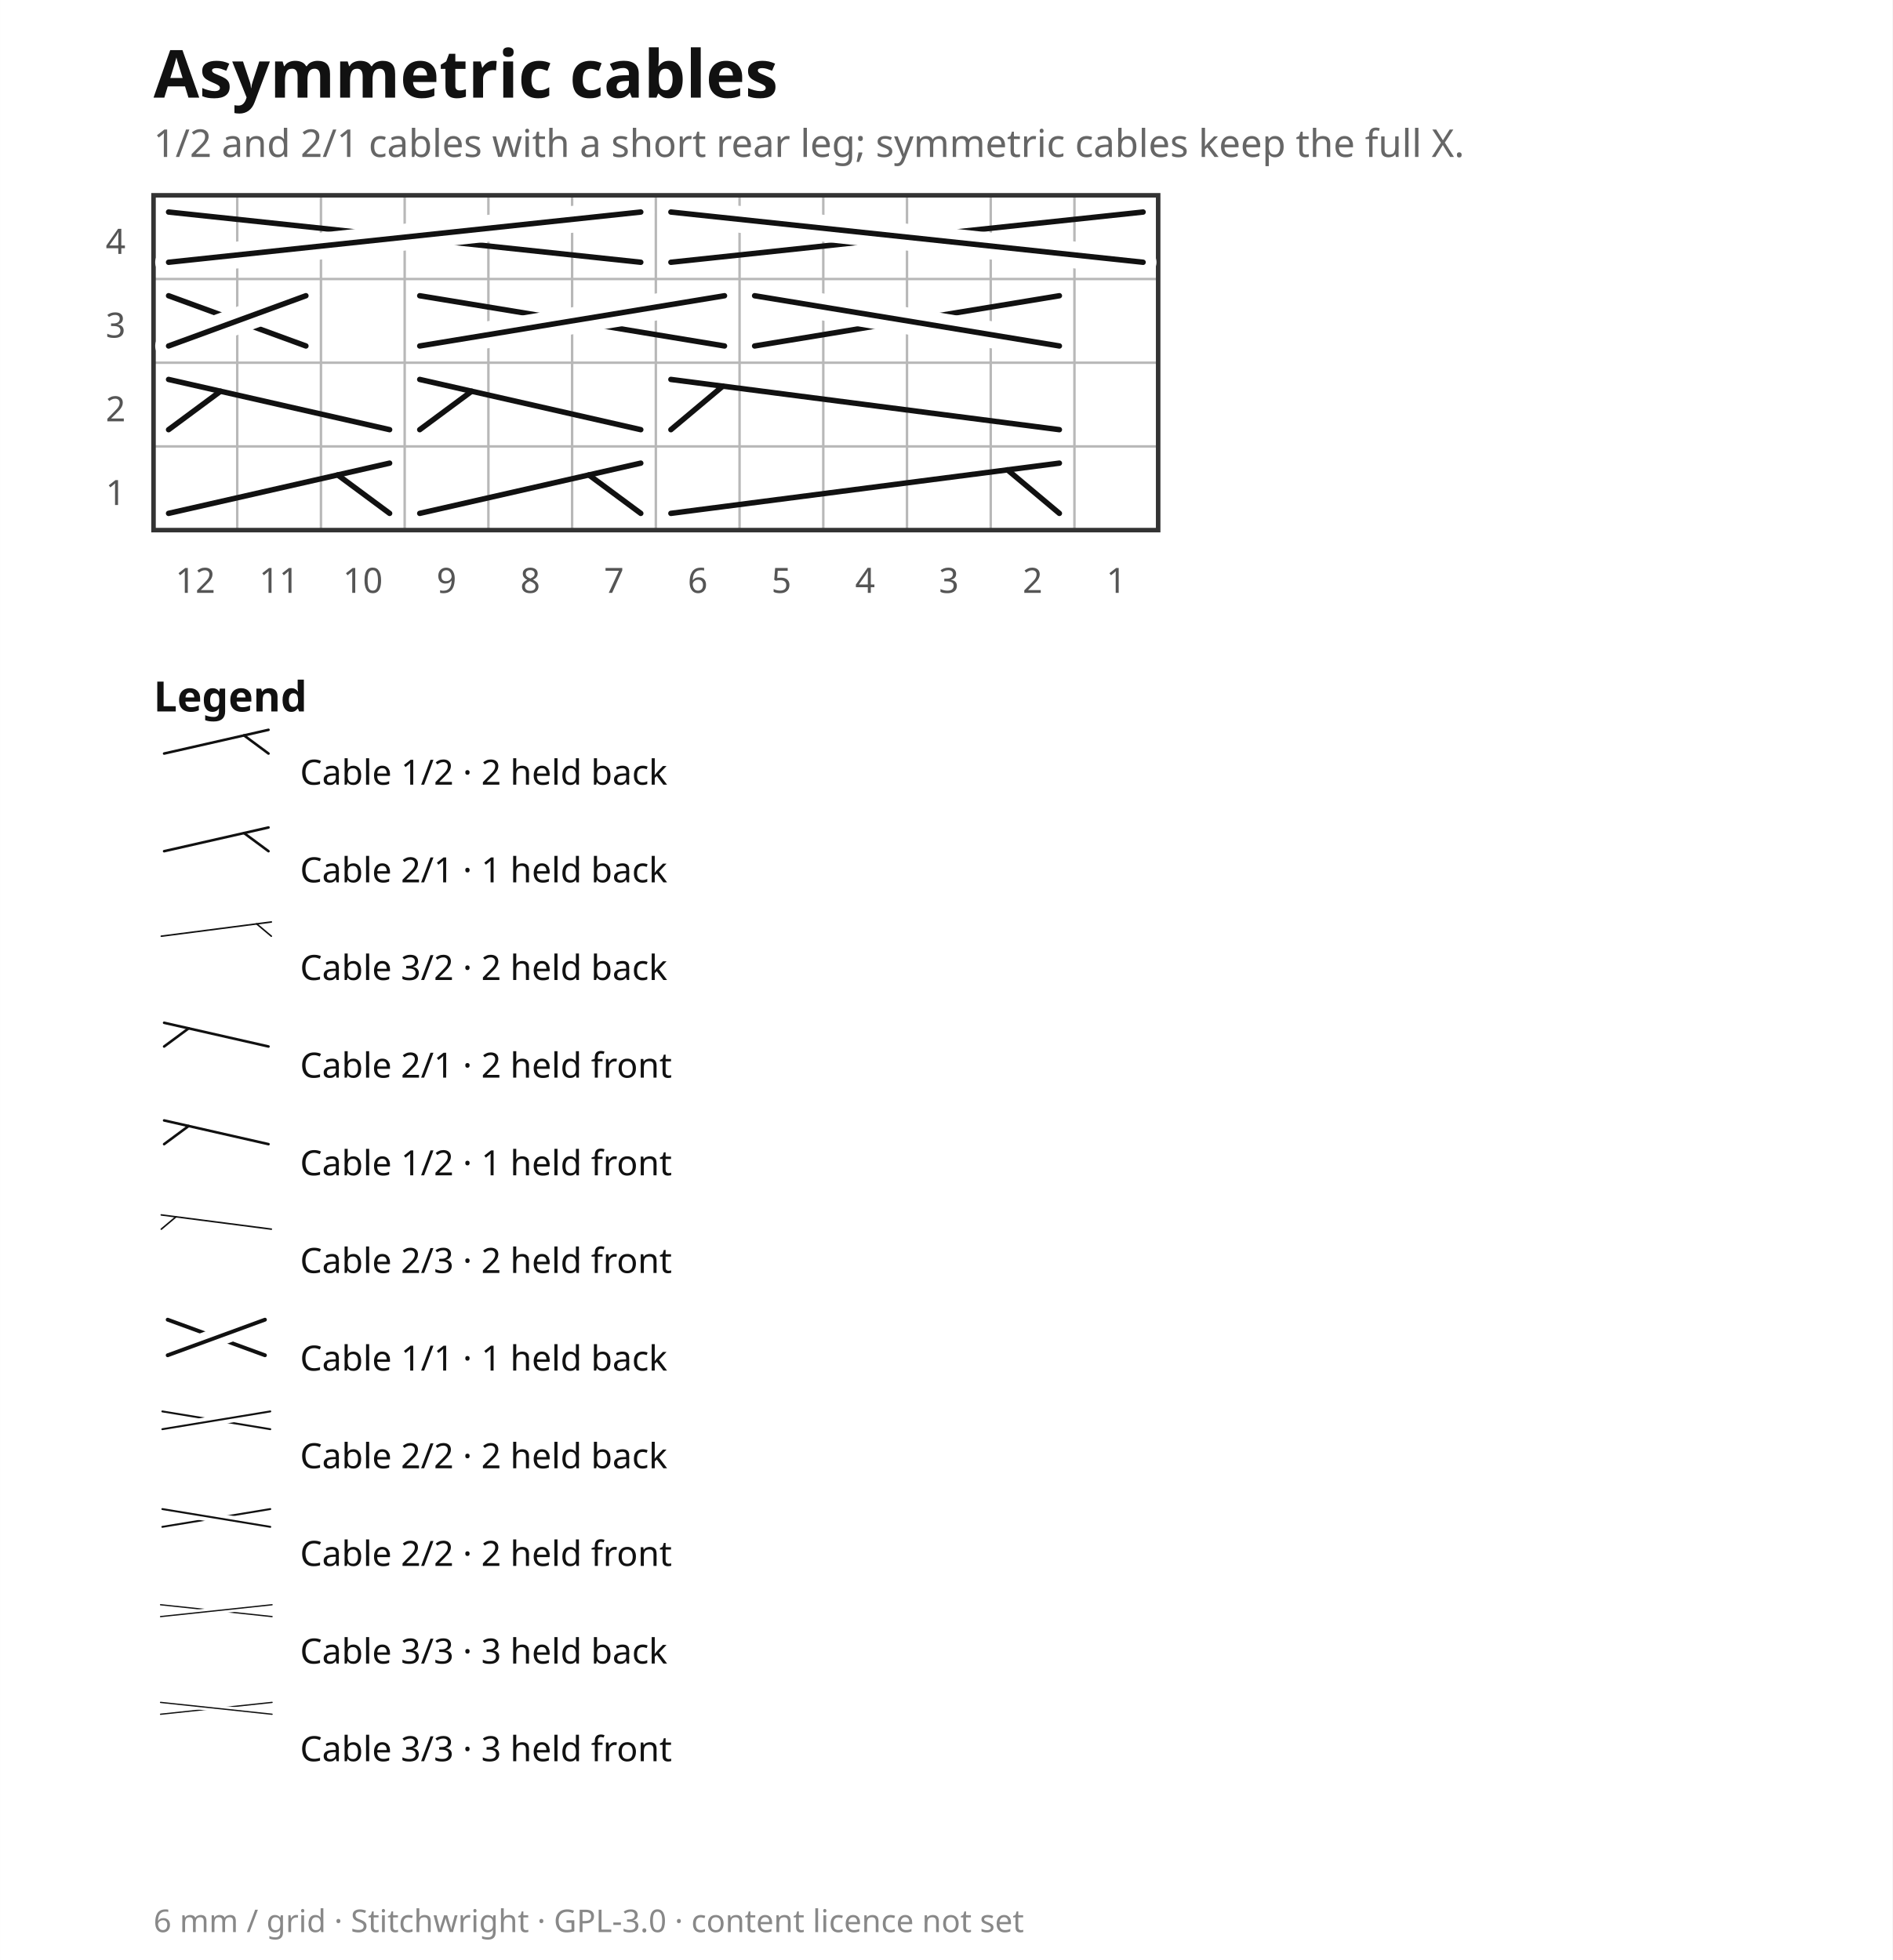
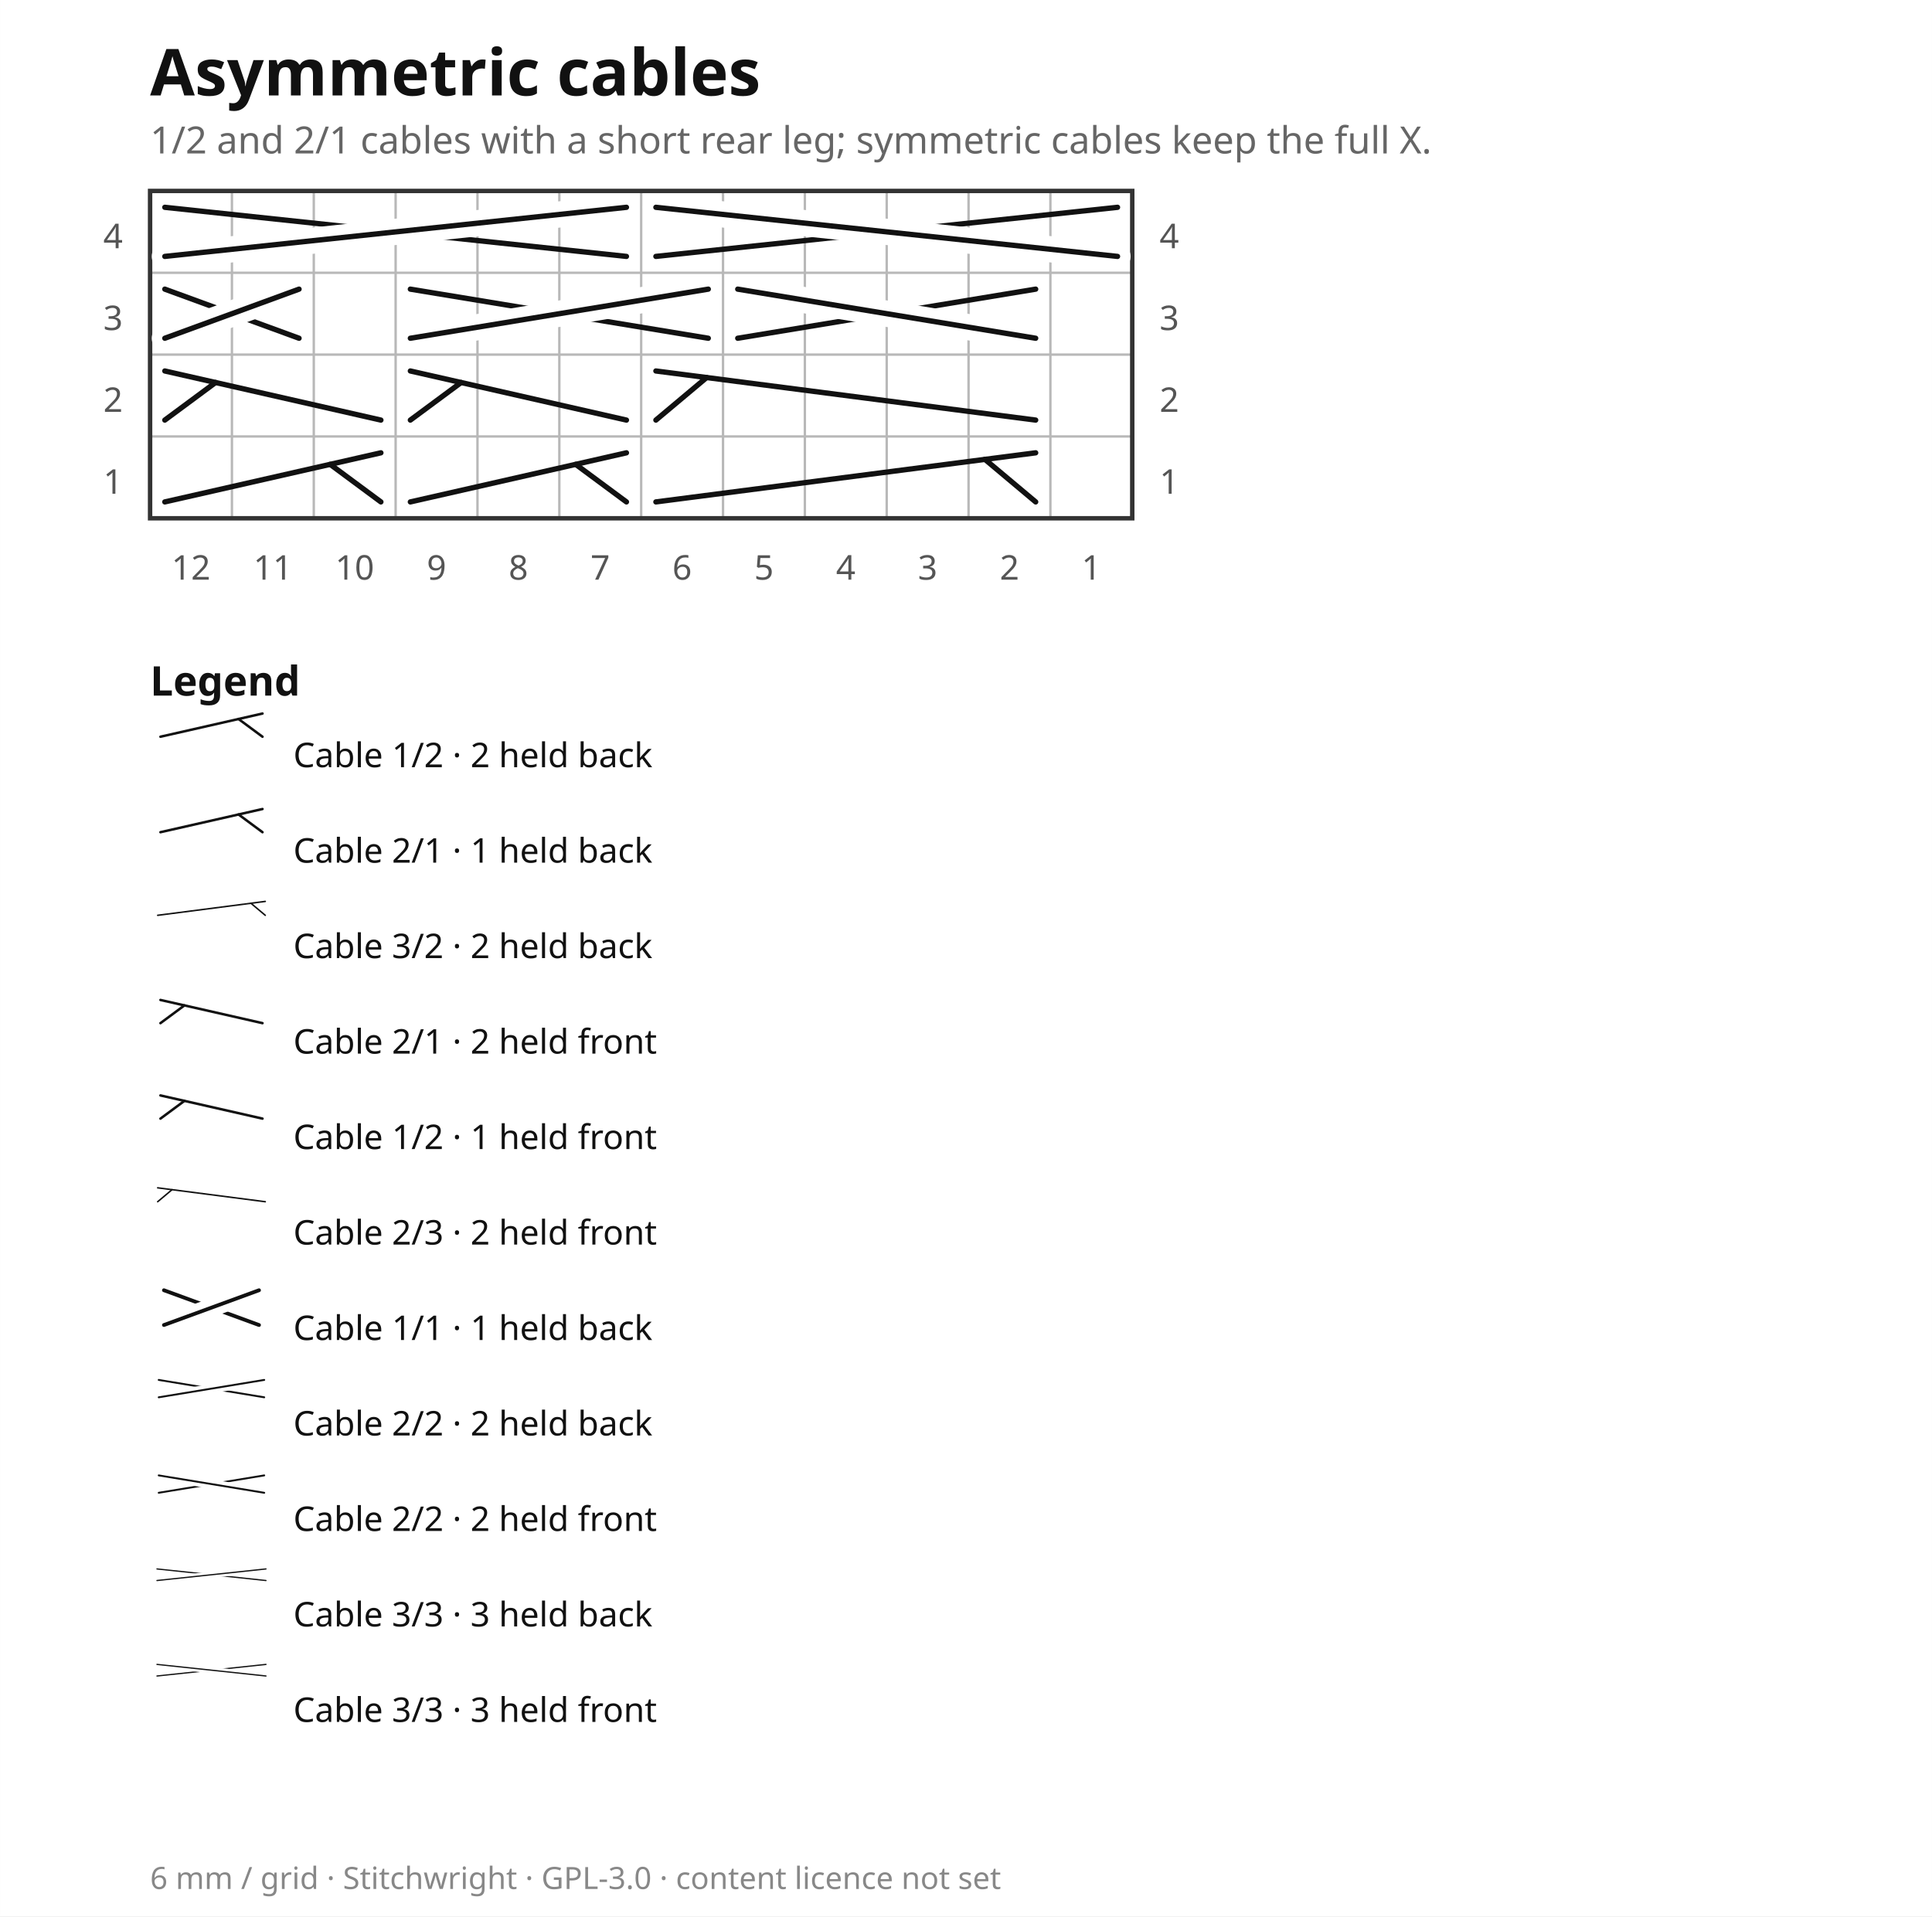
- <svg xmlns="http://www.w3.org/2000/svg" width="135.63mm" height="140.50mm" viewBox="0 0 542.5 562" role="img" aria-label="Asymmetric cables">
-   <rect width="542.5" height="562" fill="#ffffff" />
+ <svg xmlns="http://www.w3.org/2000/svg" width="141.63mm" height="140.50mm" viewBox="0 0 566.5 562" role="img" aria-label="Asymmetric cables">
+   <rect width="566.5" height="562" fill="#ffffff" />
  <text x="44" y="28" font-family="system-ui, sans-serif" font-size="19" font-weight="700" text-anchor="start" fill="#111111">Asymmetric cables</text>
  <text x="44" y="45" font-family="system-ui, sans-serif" font-size="11" font-weight="400" text-anchor="start" fill="#666666">1/2 and 2/1 cables with a short rear leg; symmetric cables keep the full X.</text>
  <path d="M44 56V152M68 56V152M92 56V152M116 56V152M140 56V152M164 56V152M188 56V152M212 56V152M236 56V152M260 56V152M284 56V152M308 56V152M332 56V152M44 56H332M44 80H332M44 104H332M44 128H332M44 152H332" fill="none" stroke="#b8b8b8" stroke-width="0.7" />
  <rect x="44" y="56" width="288" height="96" fill="none" stroke="#333333" stroke-width="1.3" />
  <clipPath id="group-clip-0">
    <rect x="44" y="128" width="72" height="24" />
  </clipPath>
  <g clip-path="url(#group-clip-0)">
    <g transform="translate(44 128) scale(24)" color="#111111">
      <path d="M2.82 0.8 L2.2 0.341" stroke="#111111" stroke-width="0.065" stroke-linecap="round" stroke-linejoin="round" fill="none" />
      <path d="M0.18 0.8 L2.82 0.2" stroke="#111111" stroke-width="0.065" stroke-linecap="round" stroke-linejoin="round" fill="none" />
    </g>
  </g>
  <clipPath id="group-clip-1">
    <rect x="44" y="104" width="72" height="24" />
  </clipPath>
  <g clip-path="url(#group-clip-1)">
    <g transform="translate(44 104) scale(24)" color="#111111">
      <path d="M0.18 0.8 L0.8 0.341" stroke="#111111" stroke-width="0.065" stroke-linecap="round" stroke-linejoin="round" fill="none" />
      <path d="M0.18 0.2 L2.82 0.8" stroke="#111111" stroke-width="0.065" stroke-linecap="round" stroke-linejoin="round" fill="none" />
    </g>
  </g>
  <clipPath id="group-clip-2">
    <rect x="116" y="128" width="72" height="24" />
  </clipPath>
  <g clip-path="url(#group-clip-2)">
    <g transform="translate(116 128) scale(24)" color="#111111">
      <path d="M2.82 0.8 L2.2 0.341" stroke="#111111" stroke-width="0.065" stroke-linecap="round" stroke-linejoin="round" fill="none" />
      <path d="M0.18 0.8 L2.82 0.2" stroke="#111111" stroke-width="0.065" stroke-linecap="round" stroke-linejoin="round" fill="none" />
    </g>
  </g>
  <clipPath id="group-clip-3">
    <rect x="116" y="104" width="72" height="24" />
  </clipPath>
  <g clip-path="url(#group-clip-3)">
    <g transform="translate(116 104) scale(24)" color="#111111">
      <path d="M0.18 0.8 L0.8 0.341" stroke="#111111" stroke-width="0.065" stroke-linecap="round" stroke-linejoin="round" fill="none" />
      <path d="M0.18 0.2 L2.82 0.8" stroke="#111111" stroke-width="0.065" stroke-linecap="round" stroke-linejoin="round" fill="none" />
    </g>
  </g>
  <clipPath id="group-clip-4">
    <rect x="188" y="128" width="120" height="24" />
  </clipPath>
  <g clip-path="url(#group-clip-4)">
    <g transform="translate(188 128) scale(24)" color="#111111">
      <path d="M4.82 0.8 L4.2 0.28" stroke="#111111" stroke-width="0.065" stroke-linecap="round" stroke-linejoin="round" fill="none" />
      <path d="M0.18 0.8 L4.82 0.2" stroke="#111111" stroke-width="0.065" stroke-linecap="round" stroke-linejoin="round" fill="none" />
    </g>
  </g>
  <clipPath id="group-clip-5">
    <rect x="188" y="104" width="120" height="24" />
  </clipPath>
  <g clip-path="url(#group-clip-5)">
    <g transform="translate(188 104) scale(24)" color="#111111">
      <path d="M0.18 0.8 L0.8 0.28" stroke="#111111" stroke-width="0.065" stroke-linecap="round" stroke-linejoin="round" fill="none" />
      <path d="M0.18 0.2 L4.82 0.8" stroke="#111111" stroke-width="0.065" stroke-linecap="round" stroke-linejoin="round" fill="none" />
    </g>
  </g>
  <clipPath id="group-clip-6">
    <rect x="44" y="80" width="48" height="24" />
  </clipPath>
  <g clip-path="url(#group-clip-6)">
    <g transform="translate(44 80) scale(24)" color="#111111">
      <path d="M0.18 0.2 L1.82 0.8" stroke="#111111" stroke-width="0.065" stroke-linecap="round" stroke-linejoin="round" fill="none" />
      <path d="M0.18 0.8 L1.82 0.2" stroke="#ffffff" stroke-width="0.32" stroke-linecap="round" stroke-linejoin="round" fill="none" />
      <path d="M0.18 0.8 L1.82 0.2" stroke="#111111" stroke-width="0.065" stroke-linecap="round" stroke-linejoin="round" fill="none" />
    </g>
  </g>
  <clipPath id="group-clip-7">
    <rect x="116" y="80" width="96" height="24" />
  </clipPath>
  <g clip-path="url(#group-clip-7)">
    <g transform="translate(116 80) scale(24)" color="#111111">
      <path d="M0.18 0.2 L3.82 0.8" stroke="#111111" stroke-width="0.065" stroke-linecap="round" stroke-linejoin="round" fill="none" />
      <path d="M0.18 0.8 L3.82 0.2" stroke="#ffffff" stroke-width="0.32" stroke-linecap="round" stroke-linejoin="round" fill="none" />
      <path d="M0.18 0.8 L3.82 0.2" stroke="#111111" stroke-width="0.065" stroke-linecap="round" stroke-linejoin="round" fill="none" />
    </g>
  </g>
  <clipPath id="group-clip-8">
    <rect x="212" y="80" width="96" height="24" />
  </clipPath>
  <g clip-path="url(#group-clip-8)">
    <g transform="translate(212 80) scale(24)" color="#111111">
      <path d="M0.18 0.8 L3.82 0.2" stroke="#111111" stroke-width="0.065" stroke-linecap="round" stroke-linejoin="round" fill="none" />
      <path d="M0.18 0.2 L3.82 0.8" stroke="#ffffff" stroke-width="0.32" stroke-linecap="round" stroke-linejoin="round" fill="none" />
      <path d="M0.18 0.2 L3.82 0.8" stroke="#111111" stroke-width="0.065" stroke-linecap="round" stroke-linejoin="round" fill="none" />
    </g>
  </g>
  <clipPath id="group-clip-9">
    <rect x="44" y="56" width="144" height="24" />
  </clipPath>
  <g clip-path="url(#group-clip-9)">
    <g transform="translate(44 56) scale(24)" color="#111111">
      <path d="M0.18 0.2 L5.82 0.8" stroke="#111111" stroke-width="0.065" stroke-linecap="round" stroke-linejoin="round" fill="none" />
      <path d="M0.18 0.8 L5.82 0.2" stroke="#ffffff" stroke-width="0.32" stroke-linecap="round" stroke-linejoin="round" fill="none" />
      <path d="M0.18 0.8 L5.82 0.2" stroke="#111111" stroke-width="0.065" stroke-linecap="round" stroke-linejoin="round" fill="none" />
    </g>
  </g>
  <clipPath id="group-clip-10">
    <rect x="188" y="56" width="144" height="24" />
  </clipPath>
  <g clip-path="url(#group-clip-10)">
    <g transform="translate(188 56) scale(24)" color="#111111">
      <path d="M0.18 0.8 L5.82 0.2" stroke="#111111" stroke-width="0.065" stroke-linecap="round" stroke-linejoin="round" fill="none" />
      <path d="M0.18 0.2 L5.82 0.8" stroke="#ffffff" stroke-width="0.32" stroke-linecap="round" stroke-linejoin="round" fill="none" />
      <path d="M0.18 0.2 L5.82 0.8" stroke="#111111" stroke-width="0.065" stroke-linecap="round" stroke-linejoin="round" fill="none" />
    </g>
  </g>
  <text x="36" y="144.8" font-family="system-ui, sans-serif" font-size="10" font-weight="400" text-anchor="end" fill="#555555">1</text>
+   <text x="340" y="144.8" font-family="system-ui, sans-serif" font-size="10" font-weight="400" text-anchor="start" fill="#555555">1</text>
  <text x="36" y="120.8" font-family="system-ui, sans-serif" font-size="10" font-weight="400" text-anchor="end" fill="#555555">2</text>
+   <text x="340" y="120.8" font-family="system-ui, sans-serif" font-size="10" font-weight="400" text-anchor="start" fill="#555555">2</text>
  <text x="36" y="96.8" font-family="system-ui, sans-serif" font-size="10" font-weight="400" text-anchor="end" fill="#555555">3</text>
+   <text x="340" y="96.8" font-family="system-ui, sans-serif" font-size="10" font-weight="400" text-anchor="start" fill="#555555">3</text>
  <text x="36" y="72.8" font-family="system-ui, sans-serif" font-size="10" font-weight="400" text-anchor="end" fill="#555555">4</text>
+   <text x="340" y="72.8" font-family="system-ui, sans-serif" font-size="10" font-weight="400" text-anchor="start" fill="#555555">4</text>
  <text x="56" y="170" font-family="system-ui, sans-serif" font-size="10" font-weight="400" text-anchor="middle" fill="#555555">12</text>
  <text x="80" y="170" font-family="system-ui, sans-serif" font-size="10" font-weight="400" text-anchor="middle" fill="#555555">11</text>
  <text x="104" y="170" font-family="system-ui, sans-serif" font-size="10" font-weight="400" text-anchor="middle" fill="#555555">10</text>
  <text x="128" y="170" font-family="system-ui, sans-serif" font-size="10" font-weight="400" text-anchor="middle" fill="#555555">9</text>
  <text x="152" y="170" font-family="system-ui, sans-serif" font-size="10" font-weight="400" text-anchor="middle" fill="#555555">8</text>
  <text x="176" y="170" font-family="system-ui, sans-serif" font-size="10" font-weight="400" text-anchor="middle" fill="#555555">7</text>
  <text x="200" y="170" font-family="system-ui, sans-serif" font-size="10" font-weight="400" text-anchor="middle" fill="#555555">6</text>
  <text x="224" y="170" font-family="system-ui, sans-serif" font-size="10" font-weight="400" text-anchor="middle" fill="#555555">5</text>
  <text x="248" y="170" font-family="system-ui, sans-serif" font-size="10" font-weight="400" text-anchor="middle" fill="#555555">4</text>
  <text x="272" y="170" font-family="system-ui, sans-serif" font-size="10" font-weight="400" text-anchor="middle" fill="#555555">3</text>
  <text x="296" y="170" font-family="system-ui, sans-serif" font-size="10" font-weight="400" text-anchor="middle" fill="#555555">2</text>
  <text x="320" y="170" font-family="system-ui, sans-serif" font-size="10" font-weight="400" text-anchor="middle" fill="#555555">1</text>
  <text x="44" y="204" font-family="system-ui, sans-serif" font-size="12" font-weight="700" text-anchor="start" fill="#111111">Legend</text>
  <g transform="translate(45 207) scale(11.33333)" color="#111111">
    <path d="M2.82 0.8 L2.2 0.341" stroke="#111111" stroke-width="0.065" stroke-linecap="round" stroke-linejoin="round" fill="none" />
    <path d="M0.18 0.8 L2.82 0.2" stroke="#111111" stroke-width="0.065" stroke-linecap="round" stroke-linejoin="round" fill="none" />
  </g>
  <text x="86" y="225" font-family="system-ui, sans-serif" font-size="10" font-weight="400" text-anchor="start" fill="#111111">Cable 1/2 · 2 held back</text>
  <g transform="translate(45 235) scale(11.33333)" color="#111111">
    <path d="M2.82 0.8 L2.2 0.341" stroke="#111111" stroke-width="0.065" stroke-linecap="round" stroke-linejoin="round" fill="none" />
    <path d="M0.18 0.8 L2.82 0.2" stroke="#111111" stroke-width="0.065" stroke-linecap="round" stroke-linejoin="round" fill="none" />
  </g>
  <text x="86" y="253" font-family="system-ui, sans-serif" font-size="10" font-weight="400" text-anchor="start" fill="#111111">Cable 2/1 · 1 held back</text>
  <g transform="translate(45 263) scale(6.8)" color="#111111">
    <path d="M4.82 0.8 L4.2 0.28" stroke="#111111" stroke-width="0.065" stroke-linecap="round" stroke-linejoin="round" fill="none" />
    <path d="M0.18 0.8 L4.82 0.2" stroke="#111111" stroke-width="0.065" stroke-linecap="round" stroke-linejoin="round" fill="none" />
  </g>
  <text x="86" y="281" font-family="system-ui, sans-serif" font-size="10" font-weight="400" text-anchor="start" fill="#111111">Cable 3/2 · 2 held back</text>
  <g transform="translate(45 291) scale(11.33333)" color="#111111">
    <path d="M0.18 0.8 L0.8 0.341" stroke="#111111" stroke-width="0.065" stroke-linecap="round" stroke-linejoin="round" fill="none" />
    <path d="M0.18 0.2 L2.82 0.8" stroke="#111111" stroke-width="0.065" stroke-linecap="round" stroke-linejoin="round" fill="none" />
  </g>
  <text x="86" y="309" font-family="system-ui, sans-serif" font-size="10" font-weight="400" text-anchor="start" fill="#111111">Cable 2/1 · 2 held front</text>
  <g transform="translate(45 319) scale(11.33333)" color="#111111">
    <path d="M0.18 0.8 L0.8 0.341" stroke="#111111" stroke-width="0.065" stroke-linecap="round" stroke-linejoin="round" fill="none" />
    <path d="M0.18 0.2 L2.82 0.8" stroke="#111111" stroke-width="0.065" stroke-linecap="round" stroke-linejoin="round" fill="none" />
  </g>
  <text x="86" y="337" font-family="system-ui, sans-serif" font-size="10" font-weight="400" text-anchor="start" fill="#111111">Cable 1/2 · 1 held front</text>
  <g transform="translate(45 347) scale(6.8)" color="#111111">
    <path d="M0.18 0.8 L0.8 0.28" stroke="#111111" stroke-width="0.065" stroke-linecap="round" stroke-linejoin="round" fill="none" />
    <path d="M0.18 0.2 L4.82 0.8" stroke="#111111" stroke-width="0.065" stroke-linecap="round" stroke-linejoin="round" fill="none" />
  </g>
  <text x="86" y="365" font-family="system-ui, sans-serif" font-size="10" font-weight="400" text-anchor="start" fill="#111111">Cable 2/3 · 2 held front</text>
  <g transform="translate(45 375) scale(17)" color="#111111">
    <path d="M0.18 0.2 L1.82 0.8" stroke="#111111" stroke-width="0.065" stroke-linecap="round" stroke-linejoin="round" fill="none" />
    <path d="M0.18 0.8 L1.82 0.2" stroke="#ffffff" stroke-width="0.32" stroke-linecap="round" stroke-linejoin="round" fill="none" />
    <path d="M0.18 0.8 L1.82 0.2" stroke="#111111" stroke-width="0.065" stroke-linecap="round" stroke-linejoin="round" fill="none" />
  </g>
  <text x="86" y="393" font-family="system-ui, sans-serif" font-size="10" font-weight="400" text-anchor="start" fill="#111111">Cable 1/1 · 1 held back</text>
  <g transform="translate(45 403) scale(8.5)" color="#111111">
    <path d="M0.18 0.2 L3.82 0.8" stroke="#111111" stroke-width="0.065" stroke-linecap="round" stroke-linejoin="round" fill="none" />
    <path d="M0.18 0.8 L3.82 0.2" stroke="#ffffff" stroke-width="0.32" stroke-linecap="round" stroke-linejoin="round" fill="none" />
    <path d="M0.18 0.8 L3.82 0.2" stroke="#111111" stroke-width="0.065" stroke-linecap="round" stroke-linejoin="round" fill="none" />
  </g>
  <text x="86" y="421" font-family="system-ui, sans-serif" font-size="10" font-weight="400" text-anchor="start" fill="#111111">Cable 2/2 · 2 held back</text>
  <g transform="translate(45 431) scale(8.5)" color="#111111">
    <path d="M0.18 0.8 L3.82 0.2" stroke="#111111" stroke-width="0.065" stroke-linecap="round" stroke-linejoin="round" fill="none" />
    <path d="M0.18 0.2 L3.82 0.8" stroke="#ffffff" stroke-width="0.32" stroke-linecap="round" stroke-linejoin="round" fill="none" />
    <path d="M0.18 0.2 L3.82 0.8" stroke="#111111" stroke-width="0.065" stroke-linecap="round" stroke-linejoin="round" fill="none" />
  </g>
  <text x="86" y="449" font-family="system-ui, sans-serif" font-size="10" font-weight="400" text-anchor="start" fill="#111111">Cable 2/2 · 2 held front</text>
  <g transform="translate(45 459) scale(5.666667)" color="#111111">
    <path d="M0.18 0.2 L5.82 0.8" stroke="#111111" stroke-width="0.065" stroke-linecap="round" stroke-linejoin="round" fill="none" />
    <path d="M0.18 0.8 L5.82 0.2" stroke="#ffffff" stroke-width="0.32" stroke-linecap="round" stroke-linejoin="round" fill="none" />
    <path d="M0.18 0.8 L5.82 0.2" stroke="#111111" stroke-width="0.065" stroke-linecap="round" stroke-linejoin="round" fill="none" />
  </g>
  <text x="86" y="477" font-family="system-ui, sans-serif" font-size="10" font-weight="400" text-anchor="start" fill="#111111">Cable 3/3 · 3 held back</text>
  <g transform="translate(45 487) scale(5.666667)" color="#111111">
    <path d="M0.18 0.8 L5.82 0.2" stroke="#111111" stroke-width="0.065" stroke-linecap="round" stroke-linejoin="round" fill="none" />
    <path d="M0.18 0.2 L5.82 0.8" stroke="#ffffff" stroke-width="0.32" stroke-linecap="round" stroke-linejoin="round" fill="none" />
    <path d="M0.18 0.2 L5.82 0.8" stroke="#111111" stroke-width="0.065" stroke-linecap="round" stroke-linejoin="round" fill="none" />
  </g>
  <text x="86" y="505" font-family="system-ui, sans-serif" font-size="10" font-weight="400" text-anchor="start" fill="#111111">Cable 3/3 · 3 held front</text>
  <text x="44" y="554" font-family="system-ui, sans-serif" font-size="9" font-weight="400" text-anchor="start" fill="#888888">6 mm / grid · Stitchwright · GPL-3.0 · content licence not set</text>
</svg>
